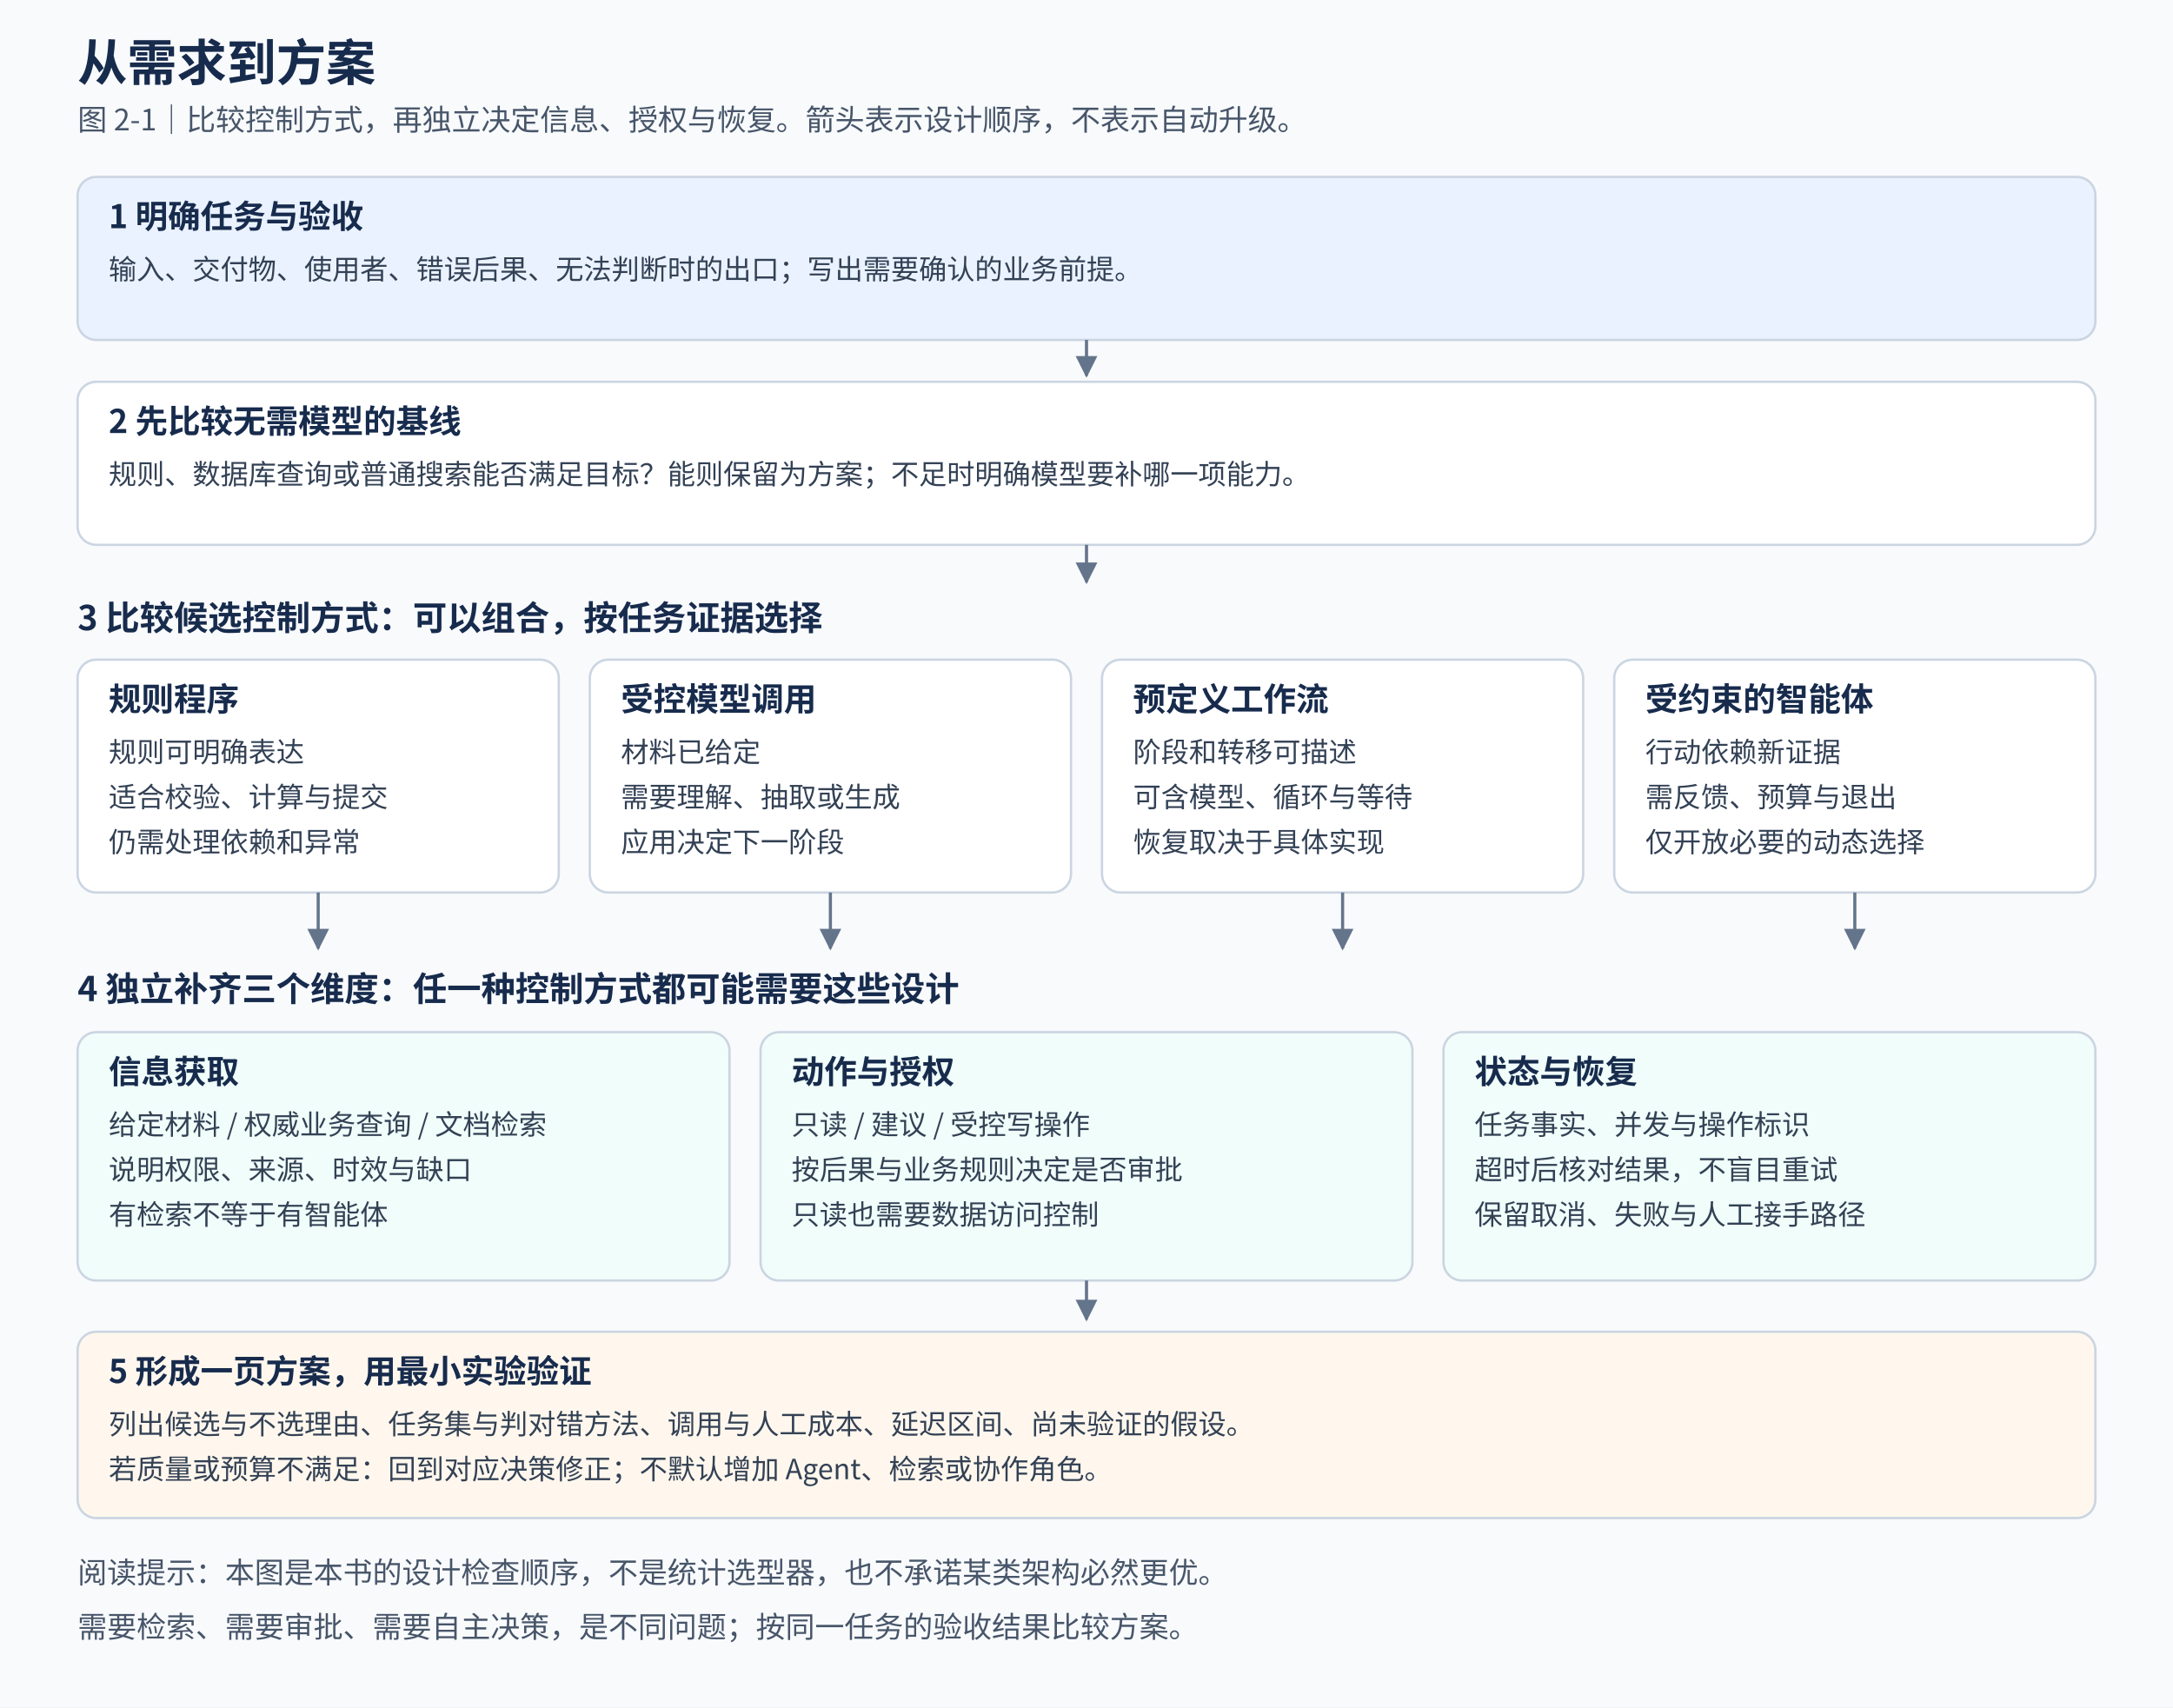
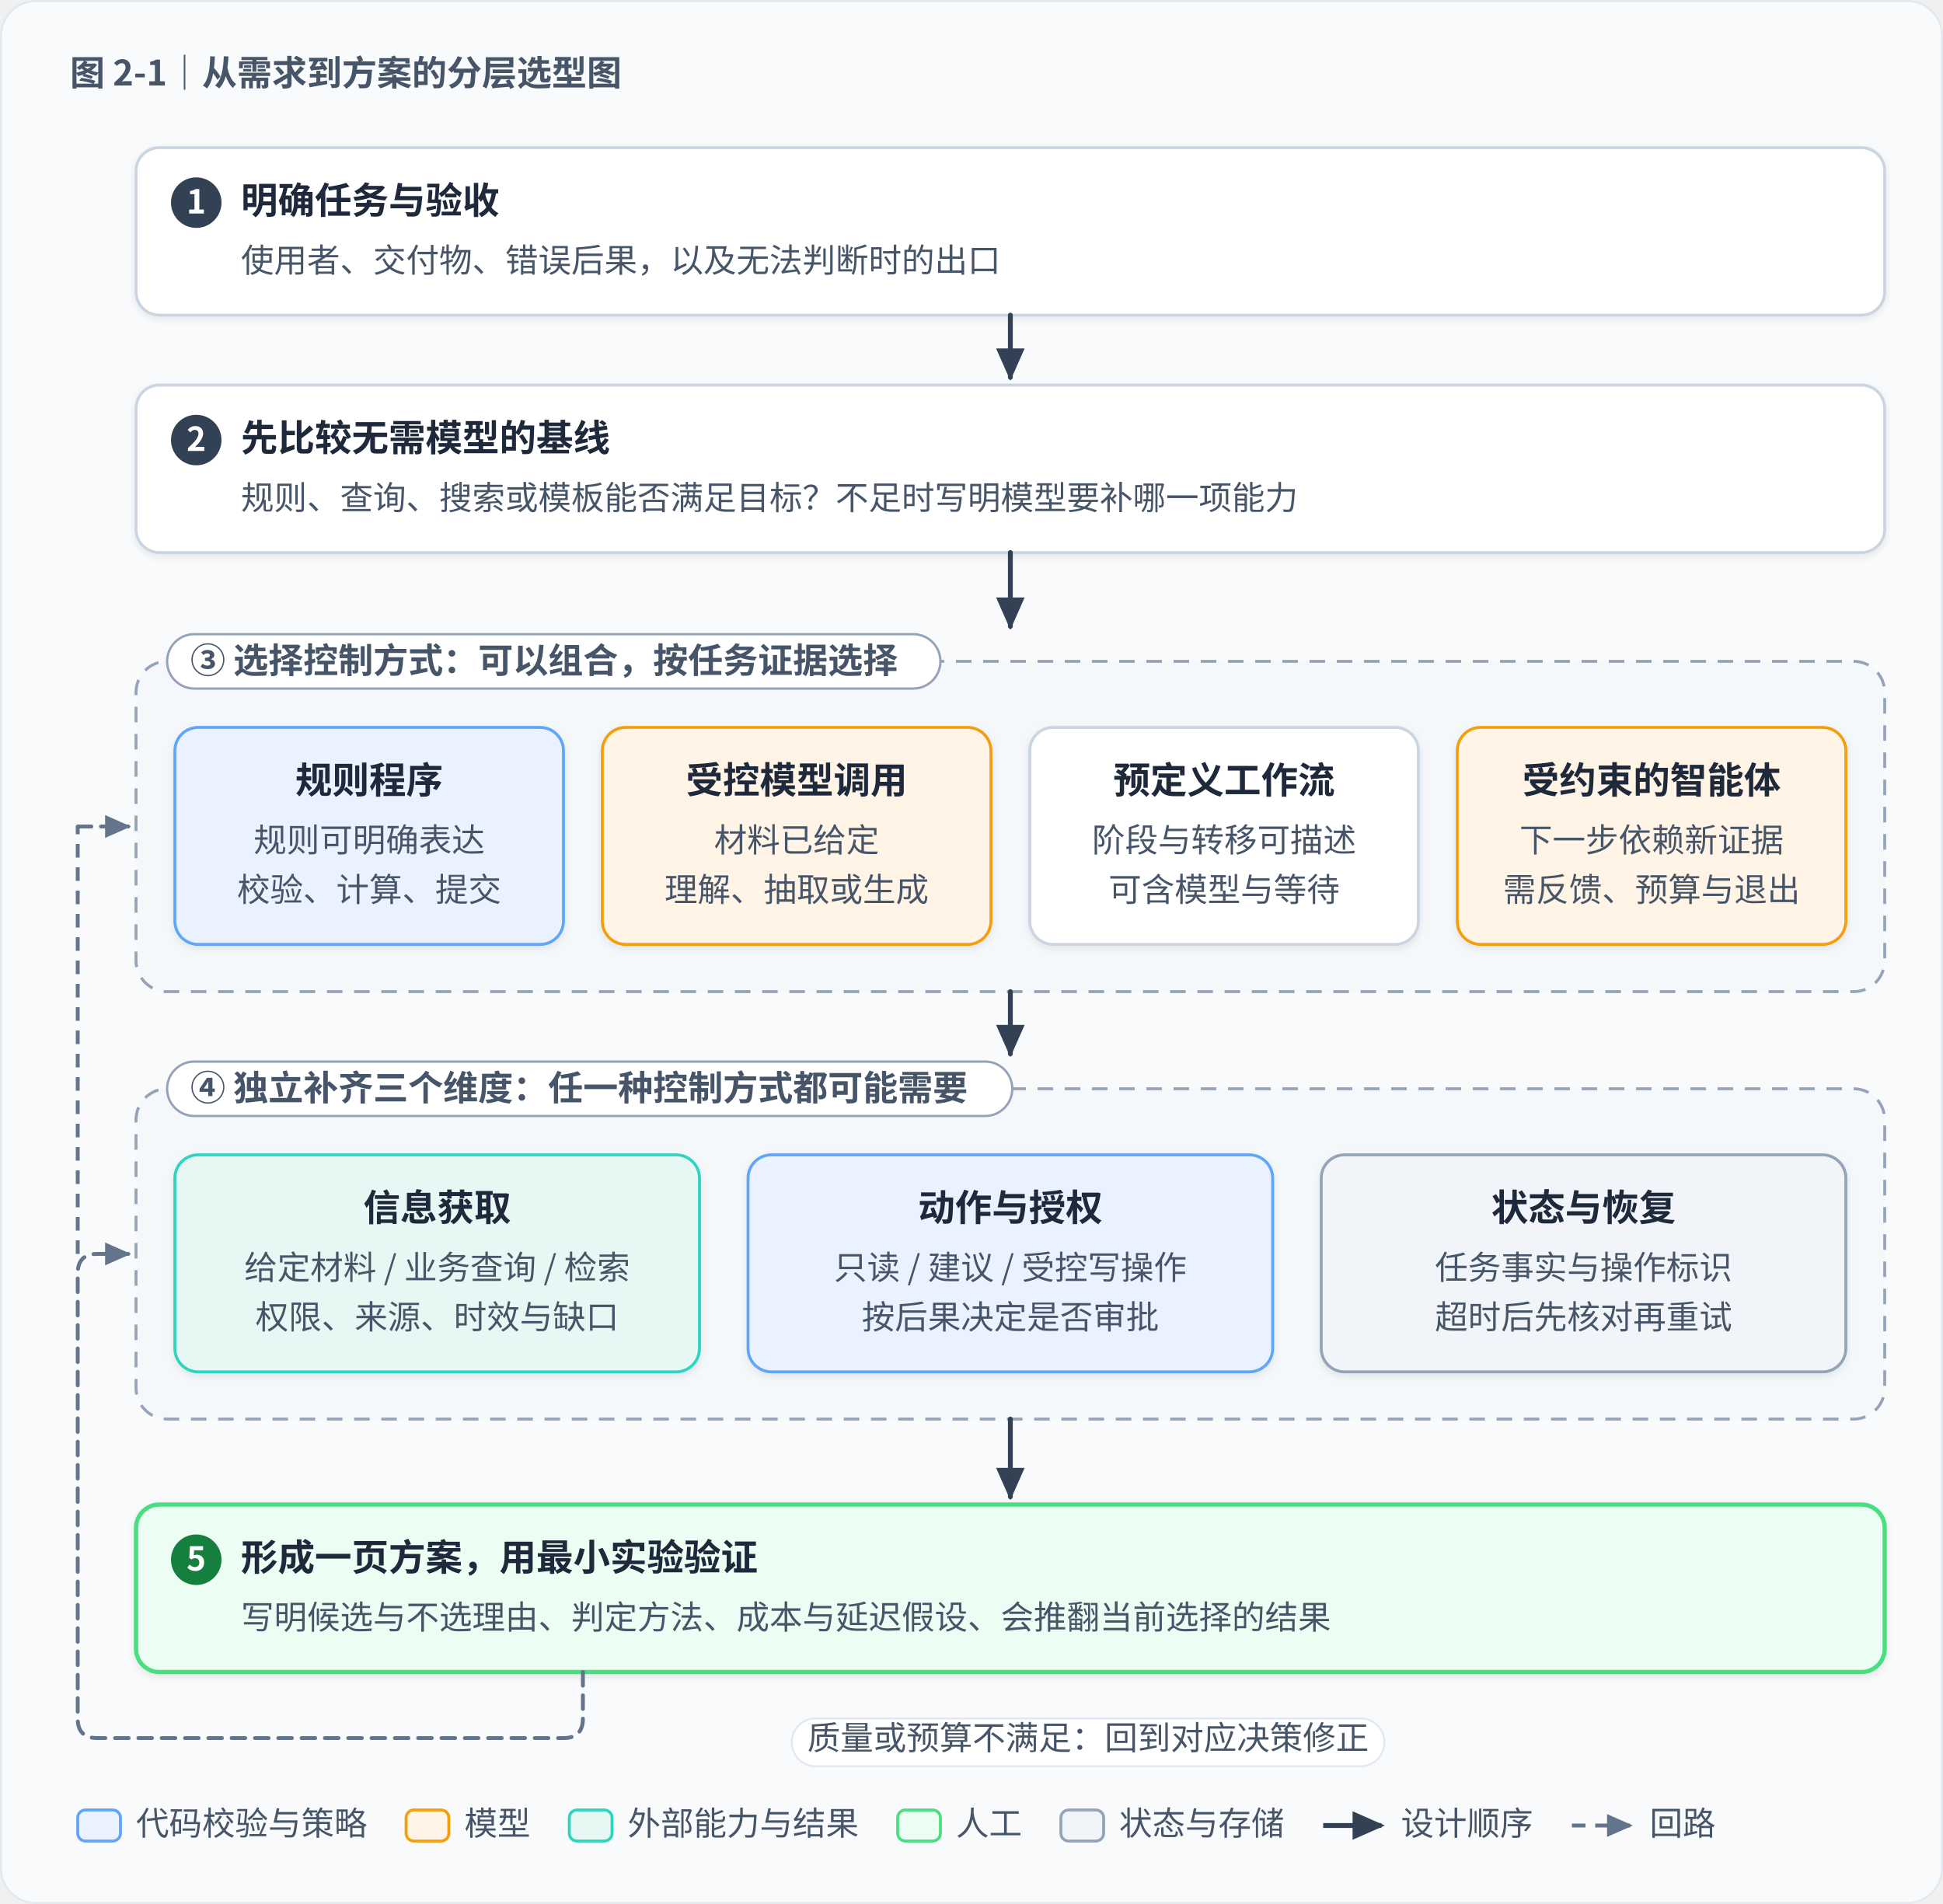
- <svg xmlns="http://www.w3.org/2000/svg" width="1400" height="1100" viewBox="0 0 1400 1100" role="img" aria-labelledby="title desc">
+ <svg xmlns="http://www.w3.org/2000/svg" width="1000" height="980" viewBox="0 0 1000 980" role="img" aria-labelledby="t d">
  <defs>
-     <marker id="arrow" viewBox="0 0 10 10" refX="9" refY="5" markerWidth="7" markerHeight="7" orient="auto-start-reverse">
-       <path d="M 0 0 L 10 5 L 0 10 z" fill="#64748b" />
+     <filter id="sh" x="-10%" y="-10%" width="120%" height="130%">
+       <feDropShadow dx="0" dy="1.5" stdDeviation="2" flood-color="#0f172a" flood-opacity="0.08" />
+     </filter>
+     <marker id="ah-main" viewBox="0 0 10 10" refX="8.5" refY="5" markerWidth="7" markerHeight="7" orient="auto-start-reverse">
+       <path d="M0,0.8 L9.5,5 L0,9.2 z" fill="#334155" />
+     </marker>
+     <marker id="ah-flow" viewBox="0 0 10 10" refX="8.5" refY="5" markerWidth="7" markerHeight="7" orient="auto-start-reverse">
+       <path d="M0,0.8 L9.5,5 L0,9.2 z" fill="#64748b" />
+     </marker>
+     <marker id="ah-loop" viewBox="0 0 10 10" refX="8.5" refY="5" markerWidth="7" markerHeight="7" orient="auto-start-reverse">
+       <path d="M0,0.8 L9.5,5 L0,9.2 z" fill="#64748b" />
+     </marker>
+     <marker id="ah-fail" viewBox="0 0 10 10" refX="8.5" refY="5" markerWidth="7" markerHeight="7" orient="auto-start-reverse">
+       <path d="M0,0.8 L9.5,5 L0,9.2 z" fill="#dc2626" />
+     </marker>
+     <marker id="ah-ok" viewBox="0 0 10 10" refX="8.5" refY="5" markerWidth="7" markerHeight="7" orient="auto-start-reverse">
+       <path d="M0,0.8 L9.5,5 L0,9.2 z" fill="#0f766e" />
+     </marker>
+     <marker id="ah-model" viewBox="0 0 10 10" refX="8.5" refY="5" markerWidth="7" markerHeight="7" orient="auto-start-reverse">
+       <path d="M0,0.8 L9.5,5 L0,9.2 z" fill="#d97706" />
    </marker>
  </defs>
-   <rect width="1400" height="1100" fill="#f8fafc" />
-   <text x="50" y="52" font-family="PingFang SC, Noto Sans CJK SC, sans-serif" font-size="32" font-weight="600" fill="#172b4d">从需求到方案</text>
-   <text x="50" y="84" font-family="PingFang SC, Noto Sans CJK SC, sans-serif" font-size="19" font-weight="normal" fill="#475569">图 2-1｜比较控制方式，再独立决定信息、授权与恢复。箭头表示设计顺序，不表示自动升级。</text>
-   <rect x="50" y="114" width="1300" height="105" rx="12" fill="#eaf2ff" stroke="#cbd5e1" stroke-width="1.5" />
-   <text x="70" y="147" font-family="PingFang SC, Noto Sans CJK SC, sans-serif" font-size="21" font-weight="600" fill="#172b4d">1  明确任务与验收</text>
-   <text x="70" y="180" font-family="PingFang SC, Noto Sans CJK SC, sans-serif" font-size="18" font-weight="normal" fill="#334155">输入、交付物、使用者、错误后果、无法判断时的出口；写出需要确认的业务前提。</text>
-   <path d="M700,219 L700,242" stroke="#64748b" stroke-width="2" fill="none" marker-end="url(#arrow)" />
-   <rect x="50" y="246" width="1300" height="105" rx="12" fill="#ffffff" stroke="#cbd5e1" stroke-width="1.5" />
-   <text x="70" y="279" font-family="PingFang SC, Noto Sans CJK SC, sans-serif" font-size="21" font-weight="600" fill="#172b4d">2  先比较无需模型的基线</text>
-   <text x="70" y="312" font-family="PingFang SC, Noto Sans CJK SC, sans-serif" font-size="18" font-weight="normal" fill="#334155">规则、数据库查询或普通搜索能否满足目标？能则保留为方案；不足时明确模型要补哪一项能力。</text>
-   <path d="M700,351 L700,375" stroke="#64748b" stroke-width="2" fill="none" marker-end="url(#arrow)" />
-   <text x="50" y="406" font-family="PingFang SC, Noto Sans CJK SC, sans-serif" font-size="22" font-weight="600" fill="#172b4d">3  比较候选控制方式：可以组合，按任务证据选择</text>
-   <rect x="50" y="425" width="310" height="150" rx="12" fill="#ffffff" stroke="#cbd5e1" stroke-width="1.5" />
-   <text x="70" y="458" font-family="PingFang SC, Noto Sans CJK SC, sans-serif" font-size="21" font-weight="600" fill="#172b4d">规则程序</text>
-   <text x="70" y="491" font-family="PingFang SC, Noto Sans CJK SC, sans-serif" font-size="18" font-weight="normal" fill="#334155">规则可明确表达</text>
-   <text x="70" y="520" font-family="PingFang SC, Noto Sans CJK SC, sans-serif" font-size="18" font-weight="normal" fill="#334155">适合校验、计算与提交</text>
-   <text x="70" y="549" font-family="PingFang SC, Noto Sans CJK SC, sans-serif" font-size="18" font-weight="normal" fill="#334155">仍需处理依赖和异常</text>
-   <rect x="380" y="425" width="310" height="150" rx="12" fill="#ffffff" stroke="#cbd5e1" stroke-width="1.5" />
-   <text x="400" y="458" font-family="PingFang SC, Noto Sans CJK SC, sans-serif" font-size="21" font-weight="600" fill="#172b4d">受控模型调用</text>
-   <text x="400" y="491" font-family="PingFang SC, Noto Sans CJK SC, sans-serif" font-size="18" font-weight="normal" fill="#334155">材料已给定</text>
-   <text x="400" y="520" font-family="PingFang SC, Noto Sans CJK SC, sans-serif" font-size="18" font-weight="normal" fill="#334155">需要理解、抽取或生成</text>
-   <text x="400" y="549" font-family="PingFang SC, Noto Sans CJK SC, sans-serif" font-size="18" font-weight="normal" fill="#334155">应用决定下一阶段</text>
-   <rect x="710" y="425" width="310" height="150" rx="12" fill="#ffffff" stroke="#cbd5e1" stroke-width="1.5" />
-   <text x="730" y="458" font-family="PingFang SC, Noto Sans CJK SC, sans-serif" font-size="21" font-weight="600" fill="#172b4d">预定义工作流</text>
-   <text x="730" y="491" font-family="PingFang SC, Noto Sans CJK SC, sans-serif" font-size="18" font-weight="normal" fill="#334155">阶段和转移可描述</text>
-   <text x="730" y="520" font-family="PingFang SC, Noto Sans CJK SC, sans-serif" font-size="18" font-weight="normal" fill="#334155">可含模型、循环与等待</text>
-   <text x="730" y="549" font-family="PingFang SC, Noto Sans CJK SC, sans-serif" font-size="18" font-weight="normal" fill="#334155">恢复取决于具体实现</text>
-   <rect x="1040" y="425" width="310" height="150" rx="12" fill="#ffffff" stroke="#cbd5e1" stroke-width="1.5" />
-   <text x="1060" y="458" font-family="PingFang SC, Noto Sans CJK SC, sans-serif" font-size="21" font-weight="600" fill="#172b4d">受约束的智能体</text>
-   <text x="1060" y="491" font-family="PingFang SC, Noto Sans CJK SC, sans-serif" font-size="18" font-weight="normal" fill="#334155">行动依赖新证据</text>
-   <text x="1060" y="520" font-family="PingFang SC, Noto Sans CJK SC, sans-serif" font-size="18" font-weight="normal" fill="#334155">需反馈、预算与退出</text>
-   <text x="1060" y="549" font-family="PingFang SC, Noto Sans CJK SC, sans-serif" font-size="18" font-weight="normal" fill="#334155">仅开放必要的动态选择</text>
-   <path d="M205,575 L205,611" stroke="#64748b" stroke-width="2" fill="none" marker-end="url(#arrow)" />
-   <path d="M535,575 L535,611" stroke="#64748b" stroke-width="2" fill="none" marker-end="url(#arrow)" />
-   <path d="M865,575 L865,611" stroke="#64748b" stroke-width="2" fill="none" marker-end="url(#arrow)" />
-   <path d="M1195,575 L1195,611" stroke="#64748b" stroke-width="2" fill="none" marker-end="url(#arrow)" />
-   <text x="50" y="645" font-family="PingFang SC, Noto Sans CJK SC, sans-serif" font-size="22" font-weight="600" fill="#172b4d">4  独立补齐三个维度：任一种控制方式都可能需要这些设计</text>
-   <rect x="50" y="665" width="420" height="160" rx="12" fill="#f0fdfa" stroke="#cbd5e1" stroke-width="1.5" />
-   <text x="70" y="698" font-family="PingFang SC, Noto Sans CJK SC, sans-serif" font-size="21" font-weight="600" fill="#172b4d">信息获取</text>
-   <text x="70" y="731" font-family="PingFang SC, Noto Sans CJK SC, sans-serif" font-size="18" font-weight="normal" fill="#334155">给定材料 / 权威业务查询 / 文档检索</text>
-   <text x="70" y="760" font-family="PingFang SC, Noto Sans CJK SC, sans-serif" font-size="18" font-weight="normal" fill="#334155">说明权限、来源、时效与缺口</text>
-   <text x="70" y="789" font-family="PingFang SC, Noto Sans CJK SC, sans-serif" font-size="18" font-weight="normal" fill="#334155">有检索不等于有智能体</text>
-   <rect x="490" y="665" width="420" height="160" rx="12" fill="#f0fdfa" stroke="#cbd5e1" stroke-width="1.5" />
-   <text x="510" y="698" font-family="PingFang SC, Noto Sans CJK SC, sans-serif" font-size="21" font-weight="600" fill="#172b4d">动作与授权</text>
-   <text x="510" y="731" font-family="PingFang SC, Noto Sans CJK SC, sans-serif" font-size="18" font-weight="normal" fill="#334155">只读 / 建议 / 受控写操作</text>
-   <text x="510" y="760" font-family="PingFang SC, Noto Sans CJK SC, sans-serif" font-size="18" font-weight="normal" fill="#334155">按后果与业务规则决定是否审批</text>
-   <text x="510" y="789" font-family="PingFang SC, Noto Sans CJK SC, sans-serif" font-size="18" font-weight="normal" fill="#334155">只读也需要数据访问控制</text>
-   <rect x="930" y="665" width="420" height="160" rx="12" fill="#f0fdfa" stroke="#cbd5e1" stroke-width="1.5" />
-   <text x="950" y="698" font-family="PingFang SC, Noto Sans CJK SC, sans-serif" font-size="21" font-weight="600" fill="#172b4d">状态与恢复</text>
-   <text x="950" y="731" font-family="PingFang SC, Noto Sans CJK SC, sans-serif" font-size="18" font-weight="normal" fill="#334155">任务事实、并发与操作标识</text>
-   <text x="950" y="760" font-family="PingFang SC, Noto Sans CJK SC, sans-serif" font-size="18" font-weight="normal" fill="#334155">超时后核对结果，不盲目重试</text>
-   <text x="950" y="789" font-family="PingFang SC, Noto Sans CJK SC, sans-serif" font-size="18" font-weight="normal" fill="#334155">保留取消、失败与人工接手路径</text>
-   <path d="M700,825 L700,850" stroke="#64748b" stroke-width="2" fill="none" marker-end="url(#arrow)" />
-   <rect x="50" y="858" width="1300" height="120" rx="12" fill="#fff7ed" stroke="#cbd5e1" stroke-width="1.5" />
-   <text x="70" y="891" font-family="PingFang SC, Noto Sans CJK SC, sans-serif" font-size="21" font-weight="600" fill="#172b4d">5  形成一页方案，用最小实验验证</text>
-   <text x="70" y="924" font-family="PingFang SC, Noto Sans CJK SC, sans-serif" font-size="18" font-weight="normal" fill="#334155">列出候选与不选理由、任务集与判对错方法、调用与人工成本、延迟区间、尚未验证的假设。</text>
-   <text x="70" y="953" font-family="PingFang SC, Noto Sans CJK SC, sans-serif" font-size="18" font-weight="normal" fill="#334155">若质量或预算不满足：回到对应决策修正；不默认增加 Agent、检索或协作角色。</text>
-   <text x="50" y="1020" font-family="PingFang SC, Noto Sans CJK SC, sans-serif" font-size="19" font-weight="normal" fill="#475569">阅读提示：本图是本书的设计检查顺序，不是统计选型器，也不承诺某类架构必然更优。</text>
-   <text x="50" y="1055" font-family="PingFang SC, Noto Sans CJK SC, sans-serif" font-size="19" font-weight="normal" fill="#475569">需要检索、需要审批、需要自主决策，是不同问题；按同一任务的验收结果比较方案。</text>
+   <rect x="0.5" y="0.5" width="999" height="979" rx="18" fill="#f8fafc" stroke="#e2e8f0" />
+   <text x="36.0" y="44.0" font-family="'PingFang SC','Microsoft YaHei','Noto Sans CJK SC','Source Han Sans SC',sans-serif" font-size="18" font-weight="600" fill="#475569" text-anchor="start">图 2-1｜从需求到方案的分层选型图</text>
+   <rect x="70" y="76" width="900" height="86.2" rx="12" fill="#ffffff" stroke="#cbd5e1" stroke-width="1.5" filter="url(#sh)" />
+   <circle cx="101.0" cy="104.3" r="13" fill="#334155" />
+   <text x="101.0" y="109.9" font-family="'PingFang SC','Microsoft YaHei','Noto Sans CJK SC','Source Han Sans SC',sans-serif" font-size="17" font-weight="700" fill="#ffffff" text-anchor="middle">1</text>
+   <text x="124.0" y="110.0" font-family="'PingFang SC','Microsoft YaHei','Noto Sans CJK SC','Source Han Sans SC',sans-serif" font-size="19" font-weight="600" fill="#1e293b" text-anchor="start">明确任务与验收</text>
+   <text x="124.0" y="140.1" font-family="'PingFang SC','Microsoft YaHei','Noto Sans CJK SC','Source Han Sans SC',sans-serif" font-size="17" font-weight="normal" fill="#475569" text-anchor="start">使用者、交付物、错误后果，以及无法判断时的出口</text>
+   <rect x="70" y="198.2" width="900" height="86.2" rx="12" fill="#ffffff" stroke="#cbd5e1" stroke-width="1.5" filter="url(#sh)" />
+   <circle cx="101.0" cy="226.5" r="13" fill="#334155" />
+   <text x="101.0" y="232.1" font-family="'PingFang SC','Microsoft YaHei','Noto Sans CJK SC','Source Han Sans SC',sans-serif" font-size="17" font-weight="700" fill="#ffffff" text-anchor="middle">2</text>
+   <text x="124.0" y="232.2" font-family="'PingFang SC','Microsoft YaHei','Noto Sans CJK SC','Source Han Sans SC',sans-serif" font-size="19" font-weight="600" fill="#1e293b" text-anchor="start">先比较无需模型的基线</text>
+   <text x="124.0" y="262.3" font-family="'PingFang SC','Microsoft YaHei','Noto Sans CJK SC','Source Han Sans SC',sans-serif" font-size="17" font-weight="normal" fill="#475569" text-anchor="start">规则、查询、搜索或模板能否满足目标？不足时写明模型要补哪一项能力</text>
+   <path d="M520.0,162.2 L520.0,194.2" stroke="#334155" stroke-width="2.5" fill="none" stroke-linecap="round" stroke-linejoin="round" marker-end="url(#ah-main)" />
+   <rect x="70" y="340.4" width="900" height="170" rx="16" fill="#f1f5f9" fill-opacity="0.55" stroke="#94a3b8" stroke-width="1.5" stroke-dasharray="8 6" />
+   <rect x="86" y="326.4" width="398" height="28" rx="14" fill="#ffffff" stroke="#94a3b8" stroke-width="1.2" />
+   <text x="98.0" y="346.4" font-family="'PingFang SC','Microsoft YaHei','Noto Sans CJK SC','Source Han Sans SC',sans-serif" font-size="18" font-weight="600" fill="#475569" text-anchor="start">③ 选择控制方式：可以组合，按任务证据选择</text>
+   <rect x="90" y="374.4" width="200" height="111.7" rx="12" fill="#eaf2ff" stroke="#60a5fa" stroke-width="1.5" filter="url(#sh)" />
+   <text x="190.0" y="408.4" font-family="'PingFang SC','Microsoft YaHei','Noto Sans CJK SC','Source Han Sans SC',sans-serif" font-size="19" font-weight="600" fill="#1e293b" text-anchor="middle">规则程序</text>
+   <text x="190.0" y="438.5" font-family="'PingFang SC','Microsoft YaHei','Noto Sans CJK SC','Source Han Sans SC',sans-serif" font-size="17" font-weight="normal" fill="#475569" text-anchor="middle">规则可明确表达</text>
+   <text x="190.0" y="464.0" font-family="'PingFang SC','Microsoft YaHei','Noto Sans CJK SC','Source Han Sans SC',sans-serif" font-size="17" font-weight="normal" fill="#475569" text-anchor="middle">校验、计算、提交</text>
+   <rect x="310" y="374.4" width="200" height="111.7" rx="12" fill="#fff4e5" stroke="#f59e0b" stroke-width="1.5" filter="url(#sh)" />
+   <text x="410.0" y="408.4" font-family="'PingFang SC','Microsoft YaHei','Noto Sans CJK SC','Source Han Sans SC',sans-serif" font-size="19" font-weight="600" fill="#1e293b" text-anchor="middle">受控模型调用</text>
+   <text x="410.0" y="438.5" font-family="'PingFang SC','Microsoft YaHei','Noto Sans CJK SC','Source Han Sans SC',sans-serif" font-size="17" font-weight="normal" fill="#475569" text-anchor="middle">材料已给定</text>
+   <text x="410.0" y="464.0" font-family="'PingFang SC','Microsoft YaHei','Noto Sans CJK SC','Source Han Sans SC',sans-serif" font-size="17" font-weight="normal" fill="#475569" text-anchor="middle">理解、抽取或生成</text>
+   <rect x="530" y="374.4" width="200" height="111.7" rx="12" fill="#ffffff" stroke="#cbd5e1" stroke-width="1.5" filter="url(#sh)" />
+   <text x="630.0" y="408.4" font-family="'PingFang SC','Microsoft YaHei','Noto Sans CJK SC','Source Han Sans SC',sans-serif" font-size="19" font-weight="600" fill="#1e293b" text-anchor="middle">预定义工作流</text>
+   <text x="630.0" y="438.5" font-family="'PingFang SC','Microsoft YaHei','Noto Sans CJK SC','Source Han Sans SC',sans-serif" font-size="17" font-weight="normal" fill="#475569" text-anchor="middle">阶段与转移可描述</text>
+   <text x="630.0" y="464.0" font-family="'PingFang SC','Microsoft YaHei','Noto Sans CJK SC','Source Han Sans SC',sans-serif" font-size="17" font-weight="normal" fill="#475569" text-anchor="middle">可含模型与等待</text>
+   <rect x="750" y="374.4" width="200" height="111.7" rx="12" fill="#fff4e5" stroke="#f59e0b" stroke-width="1.5" filter="url(#sh)" />
+   <text x="850.0" y="408.4" font-family="'PingFang SC','Microsoft YaHei','Noto Sans CJK SC','Source Han Sans SC',sans-serif" font-size="19" font-weight="600" fill="#1e293b" text-anchor="middle">受约束的智能体</text>
+   <text x="850.0" y="438.5" font-family="'PingFang SC','Microsoft YaHei','Noto Sans CJK SC','Source Han Sans SC',sans-serif" font-size="17" font-weight="normal" fill="#475569" text-anchor="middle">下一步依赖新证据</text>
+   <text x="850.0" y="464.0" font-family="'PingFang SC','Microsoft YaHei','Noto Sans CJK SC','Source Han Sans SC',sans-serif" font-size="17" font-weight="normal" fill="#475569" text-anchor="middle">需反馈、预算与退出</text>
+   <path d="M520.0,284.4 L520.0,322.4" stroke="#334155" stroke-width="2.5" fill="none" stroke-linecap="round" stroke-linejoin="round" marker-end="url(#ah-main)" />
+   <rect x="70" y="560.4" width="900" height="170" rx="16" fill="#f1f5f9" fill-opacity="0.55" stroke="#94a3b8" stroke-width="1.5" stroke-dasharray="8 6" />
+   <rect x="86" y="546.4" width="435" height="28" rx="14" fill="#ffffff" stroke="#94a3b8" stroke-width="1.2" />
+   <text x="98.0" y="566.4" font-family="'PingFang SC','Microsoft YaHei','Noto Sans CJK SC','Source Han Sans SC',sans-serif" font-size="18" font-weight="600" fill="#475569" text-anchor="start">④ 独立补齐三个维度：任一种控制方式都可能需要</text>
+   <rect x="90" y="594.4" width="270" height="111.7" rx="12" fill="#e6f7f4" stroke="#2dd4bf" stroke-width="1.5" filter="url(#sh)" />
+   <text x="225.0" y="628.4" font-family="'PingFang SC','Microsoft YaHei','Noto Sans CJK SC','Source Han Sans SC',sans-serif" font-size="19" font-weight="600" fill="#1e293b" text-anchor="middle">信息获取</text>
+   <text x="225.0" y="658.5" font-family="'PingFang SC','Microsoft YaHei','Noto Sans CJK SC','Source Han Sans SC',sans-serif" font-size="17" font-weight="normal" fill="#475569" text-anchor="middle">给定材料 / 业务查询 / 检索</text>
+   <text x="225.0" y="684.0" font-family="'PingFang SC','Microsoft YaHei','Noto Sans CJK SC','Source Han Sans SC',sans-serif" font-size="17" font-weight="normal" fill="#475569" text-anchor="middle">权限、来源、时效与缺口</text>
+   <rect x="385" y="594.4" width="270" height="111.7" rx="12" fill="#eaf2ff" stroke="#60a5fa" stroke-width="1.5" filter="url(#sh)" />
+   <text x="520.0" y="628.4" font-family="'PingFang SC','Microsoft YaHei','Noto Sans CJK SC','Source Han Sans SC',sans-serif" font-size="19" font-weight="600" fill="#1e293b" text-anchor="middle">动作与授权</text>
+   <text x="520.0" y="658.5" font-family="'PingFang SC','Microsoft YaHei','Noto Sans CJK SC','Source Han Sans SC',sans-serif" font-size="17" font-weight="normal" fill="#475569" text-anchor="middle">只读 / 建议 / 受控写操作</text>
+   <text x="520.0" y="684.0" font-family="'PingFang SC','Microsoft YaHei','Noto Sans CJK SC','Source Han Sans SC',sans-serif" font-size="17" font-weight="normal" fill="#475569" text-anchor="middle">按后果决定是否审批</text>
+   <rect x="680" y="594.4" width="270" height="111.7" rx="12" fill="#f1f5f9" stroke="#94a3b8" stroke-width="1.5" filter="url(#sh)" />
+   <text x="815.0" y="628.4" font-family="'PingFang SC','Microsoft YaHei','Noto Sans CJK SC','Source Han Sans SC',sans-serif" font-size="19" font-weight="600" fill="#1e293b" text-anchor="middle">状态与恢复</text>
+   <text x="815.0" y="658.5" font-family="'PingFang SC','Microsoft YaHei','Noto Sans CJK SC','Source Han Sans SC',sans-serif" font-size="17" font-weight="normal" fill="#475569" text-anchor="middle">任务事实与操作标识</text>
+   <text x="815.0" y="684.0" font-family="'PingFang SC','Microsoft YaHei','Noto Sans CJK SC','Source Han Sans SC',sans-serif" font-size="17" font-weight="normal" fill="#475569" text-anchor="middle">超时后先核对再重试</text>
+   <path d="M520.0,510.4 L520.0,542.4" stroke="#334155" stroke-width="2.5" fill="none" stroke-linecap="round" stroke-linejoin="round" marker-end="url(#ah-main)" />
+   <rect x="70" y="774.4" width="900" height="86.2" rx="12" fill="#ecfdf3" stroke="#4ade80" stroke-width="2.2" filter="url(#sh)" />
+   <circle cx="101.0" cy="802.8" r="13" fill="#15803d" />
+   <text x="101.0" y="808.4" font-family="'PingFang SC','Microsoft YaHei','Noto Sans CJK SC','Source Han Sans SC',sans-serif" font-size="17" font-weight="700" fill="#ffffff" text-anchor="middle">5</text>
+   <text x="124.0" y="808.4" font-family="'PingFang SC','Microsoft YaHei','Noto Sans CJK SC','Source Han Sans SC',sans-serif" font-size="19" font-weight="600" fill="#1e293b" text-anchor="start">形成一页方案，用最小实验验证</text>
+   <text x="124.0" y="838.5" font-family="'PingFang SC','Microsoft YaHei','Noto Sans CJK SC','Source Han Sans SC',sans-serif" font-size="17" font-weight="normal" fill="#475569" text-anchor="start">写明候选与不选理由、判定方法、成本与延迟假设、会推翻当前选择的结果</text>
+   <path d="M520.0,730.4 L520.0,770.4" stroke="#334155" stroke-width="2.5" fill="none" stroke-linecap="round" stroke-linejoin="round" marker-end="url(#ah-main)" />
+   <path d="M300.0,860.6 L300.0,884.6 Q300.0,894.6 290.0,894.6 L50.0,894.6 Q40.0,894.6 40.0,884.6 L40.0,655.4 Q40.0,645.4 50.0,645.4 L66.0,645.4" stroke="#64748b" stroke-width="2.0" fill="none" stroke-linecap="round" stroke-linejoin="round" stroke-dasharray="7 5" marker-end="url(#ah-loop)" />
+   <rect x="407.5" y="884.5" width="305.0" height="24.6" rx="12.2" fill="#ffffff" stroke="#e2e8f0" stroke-width="1" />
+   <text x="560.0" y="900.6" font-family="'PingFang SC','Microsoft YaHei','Noto Sans CJK SC','Source Han Sans SC',sans-serif" font-size="17" font-weight="normal" fill="#475569" text-anchor="middle">质量或预算不满足：回到对应决策修正</text>
+   <path d="M40,645.4 L40,425.4" stroke="#64748b" stroke-width="2" fill="none" stroke-dasharray="7 5" />
+   <path d="M40.0,425.4 L66.0,425.4" stroke="#64748b" stroke-width="2.0" fill="none" stroke-linecap="round" stroke-linejoin="round" stroke-dasharray="7 5" marker-end="url(#ah-loop)" />
+   <rect x="40" y="931.6" width="22" height="16" rx="4" fill="#eaf2ff" stroke="#60a5fa" stroke-width="1.5" />
+   <text x="70.0" y="944.6" font-family="'PingFang SC','Microsoft YaHei','Noto Sans CJK SC','Source Han Sans SC',sans-serif" font-size="17" font-weight="normal" fill="#475569" text-anchor="start">代码校验与策略</text>
+   <rect x="209.0" y="931.6" width="22" height="16" rx="4" fill="#fff4e5" stroke="#f59e0b" stroke-width="1.5" />
+   <text x="239.0" y="944.6" font-family="'PingFang SC','Microsoft YaHei','Noto Sans CJK SC','Source Han Sans SC',sans-serif" font-size="17" font-weight="normal" fill="#475569" text-anchor="start">模型</text>
+   <rect x="293.0" y="931.6" width="22" height="16" rx="4" fill="#e6f7f4" stroke="#2dd4bf" stroke-width="1.5" />
+   <text x="323.0" y="944.6" font-family="'PingFang SC','Microsoft YaHei','Noto Sans CJK SC','Source Han Sans SC',sans-serif" font-size="17" font-weight="normal" fill="#475569" text-anchor="start">外部能力与结果</text>
+   <rect x="462.0" y="931.6" width="22" height="16" rx="4" fill="#ecfdf3" stroke="#4ade80" stroke-width="1.5" />
+   <text x="492.0" y="944.6" font-family="'PingFang SC','Microsoft YaHei','Noto Sans CJK SC','Source Han Sans SC',sans-serif" font-size="17" font-weight="normal" fill="#475569" text-anchor="start">人工</text>
+   <rect x="546.0" y="931.6" width="22" height="16" rx="4" fill="#f1f5f9" stroke="#94a3b8" stroke-width="1.5" />
+   <text x="576.0" y="944.6" font-family="'PingFang SC','Microsoft YaHei','Noto Sans CJK SC','Source Han Sans SC',sans-serif" font-size="17" font-weight="normal" fill="#475569" text-anchor="start">状态与存储</text>
+   <path d="M681.0,939.6 L711.0,939.6" stroke="#334155" stroke-width="2.5" marker-end="url(#ah-main)" />
+   <text x="721.0" y="944.6" font-family="'PingFang SC','Microsoft YaHei','Noto Sans CJK SC','Source Han Sans SC',sans-serif" font-size="17" font-weight="normal" fill="#475569" text-anchor="start">设计顺序</text>
+   <path d="M809.0,939.6 L839.0,939.6" stroke="#64748b" stroke-width="2.0" stroke-dasharray="7 5" marker-end="url(#ah-loop)" />
+   <text x="849.0" y="944.6" font-family="'PingFang SC','Microsoft YaHei','Noto Sans CJK SC','Source Han Sans SC',sans-serif" font-size="17" font-weight="normal" fill="#475569" text-anchor="start">回路</text>
</svg>
